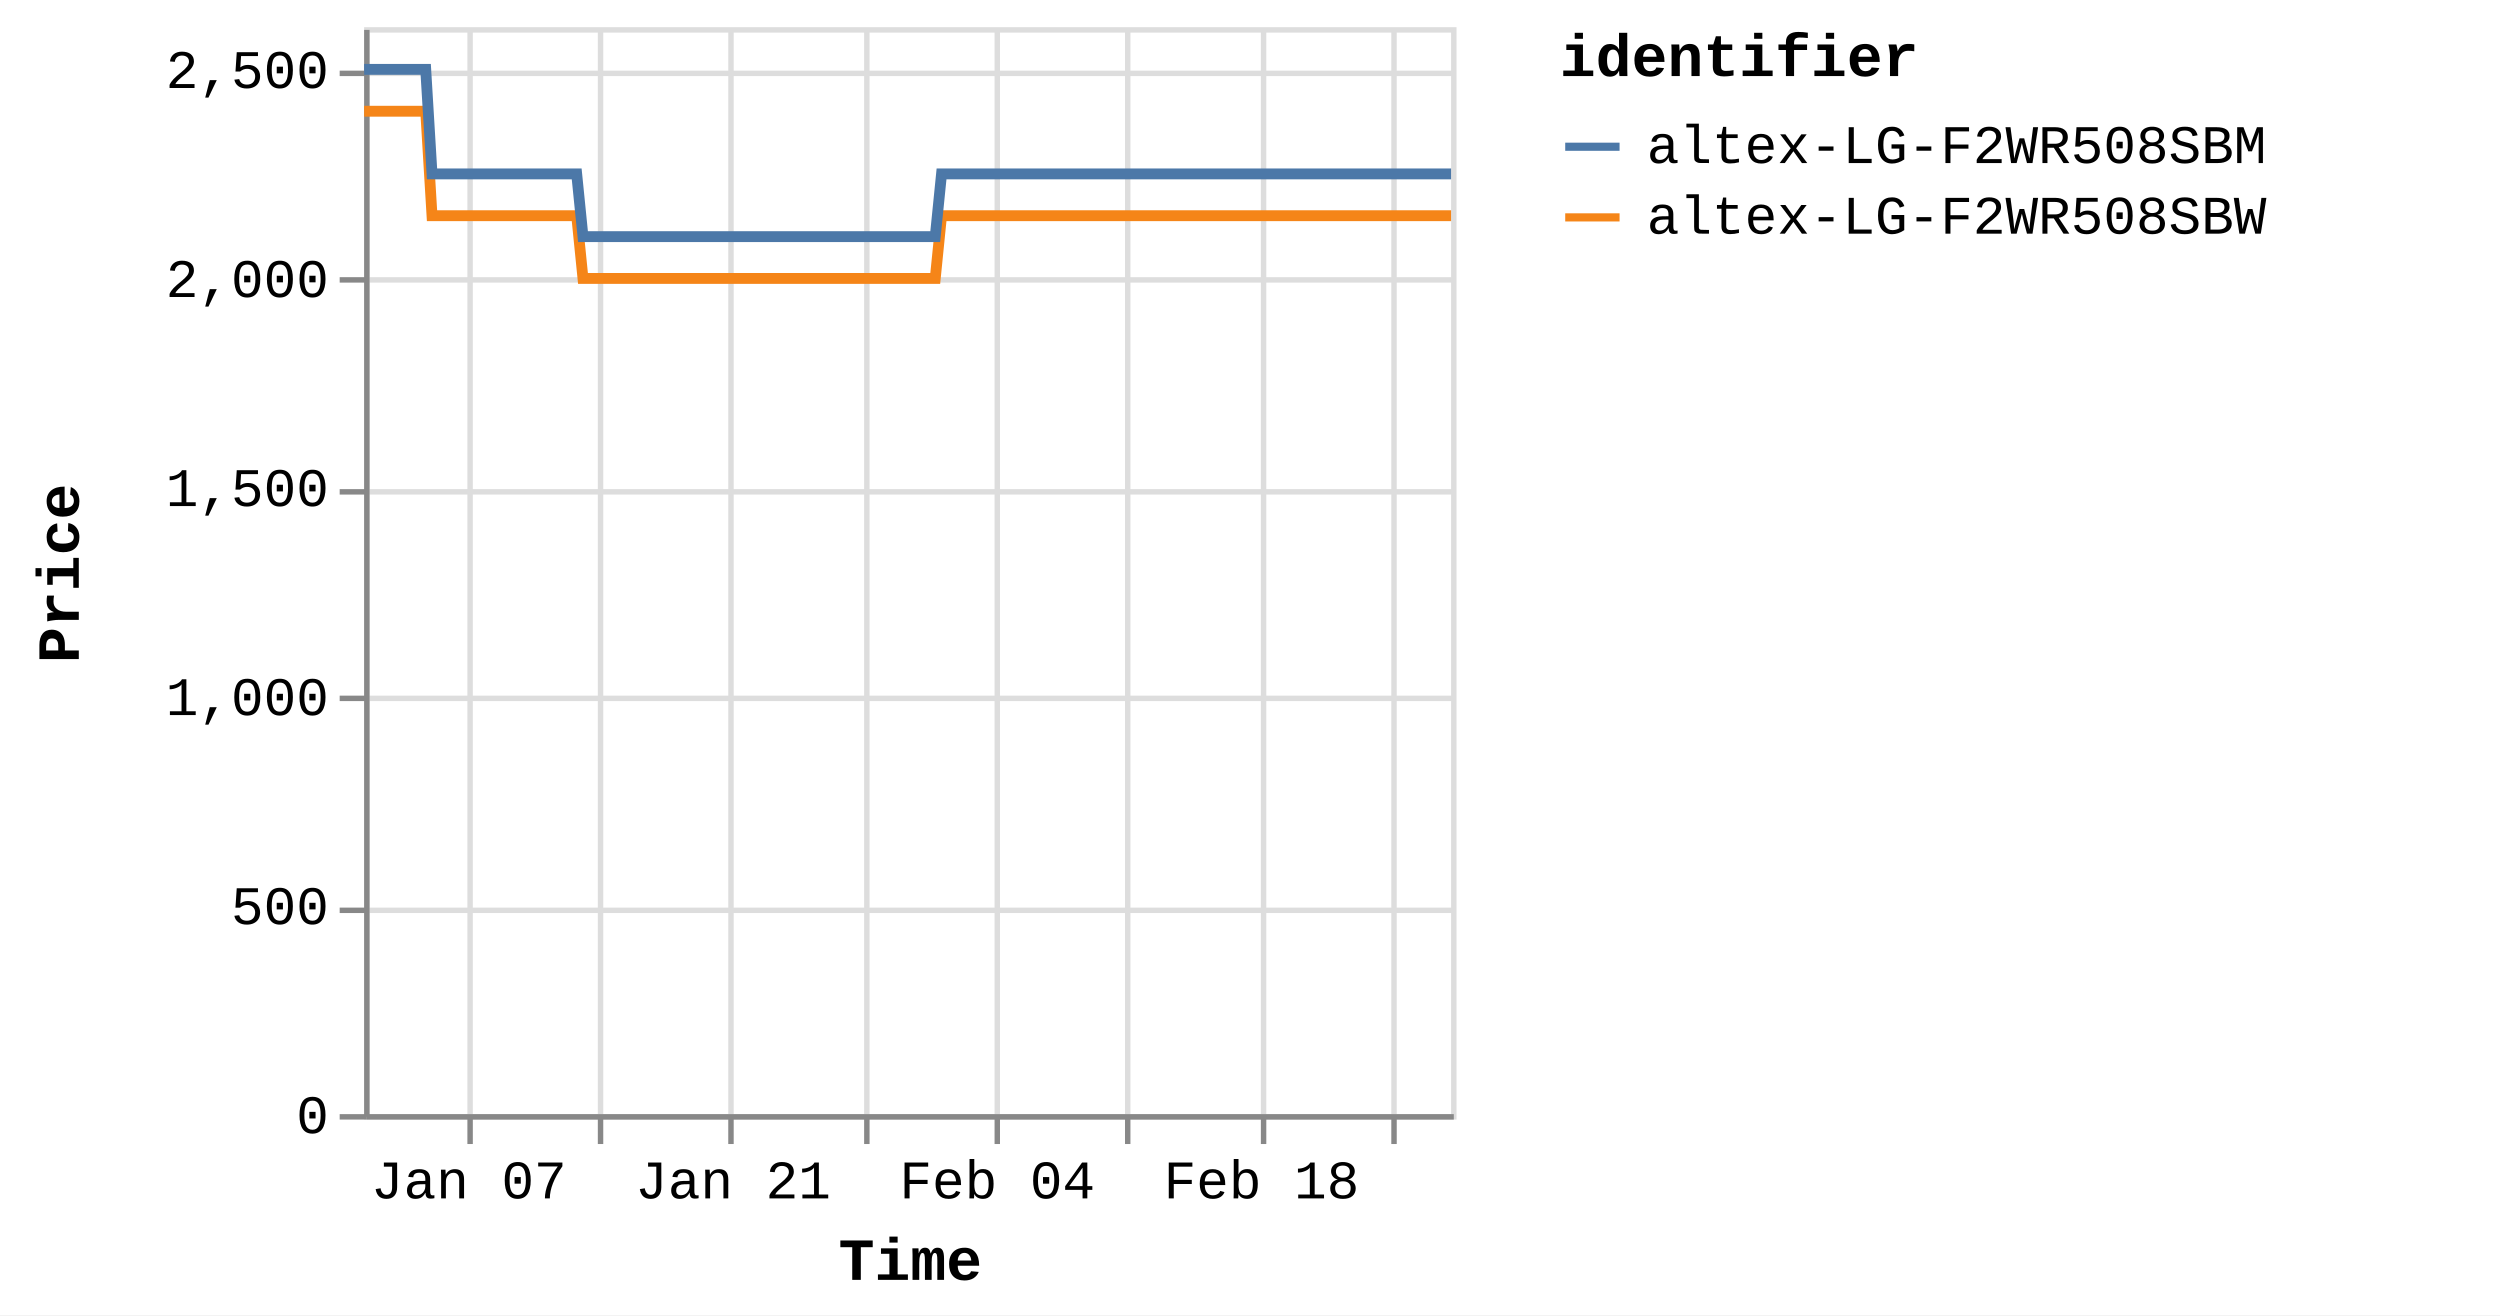
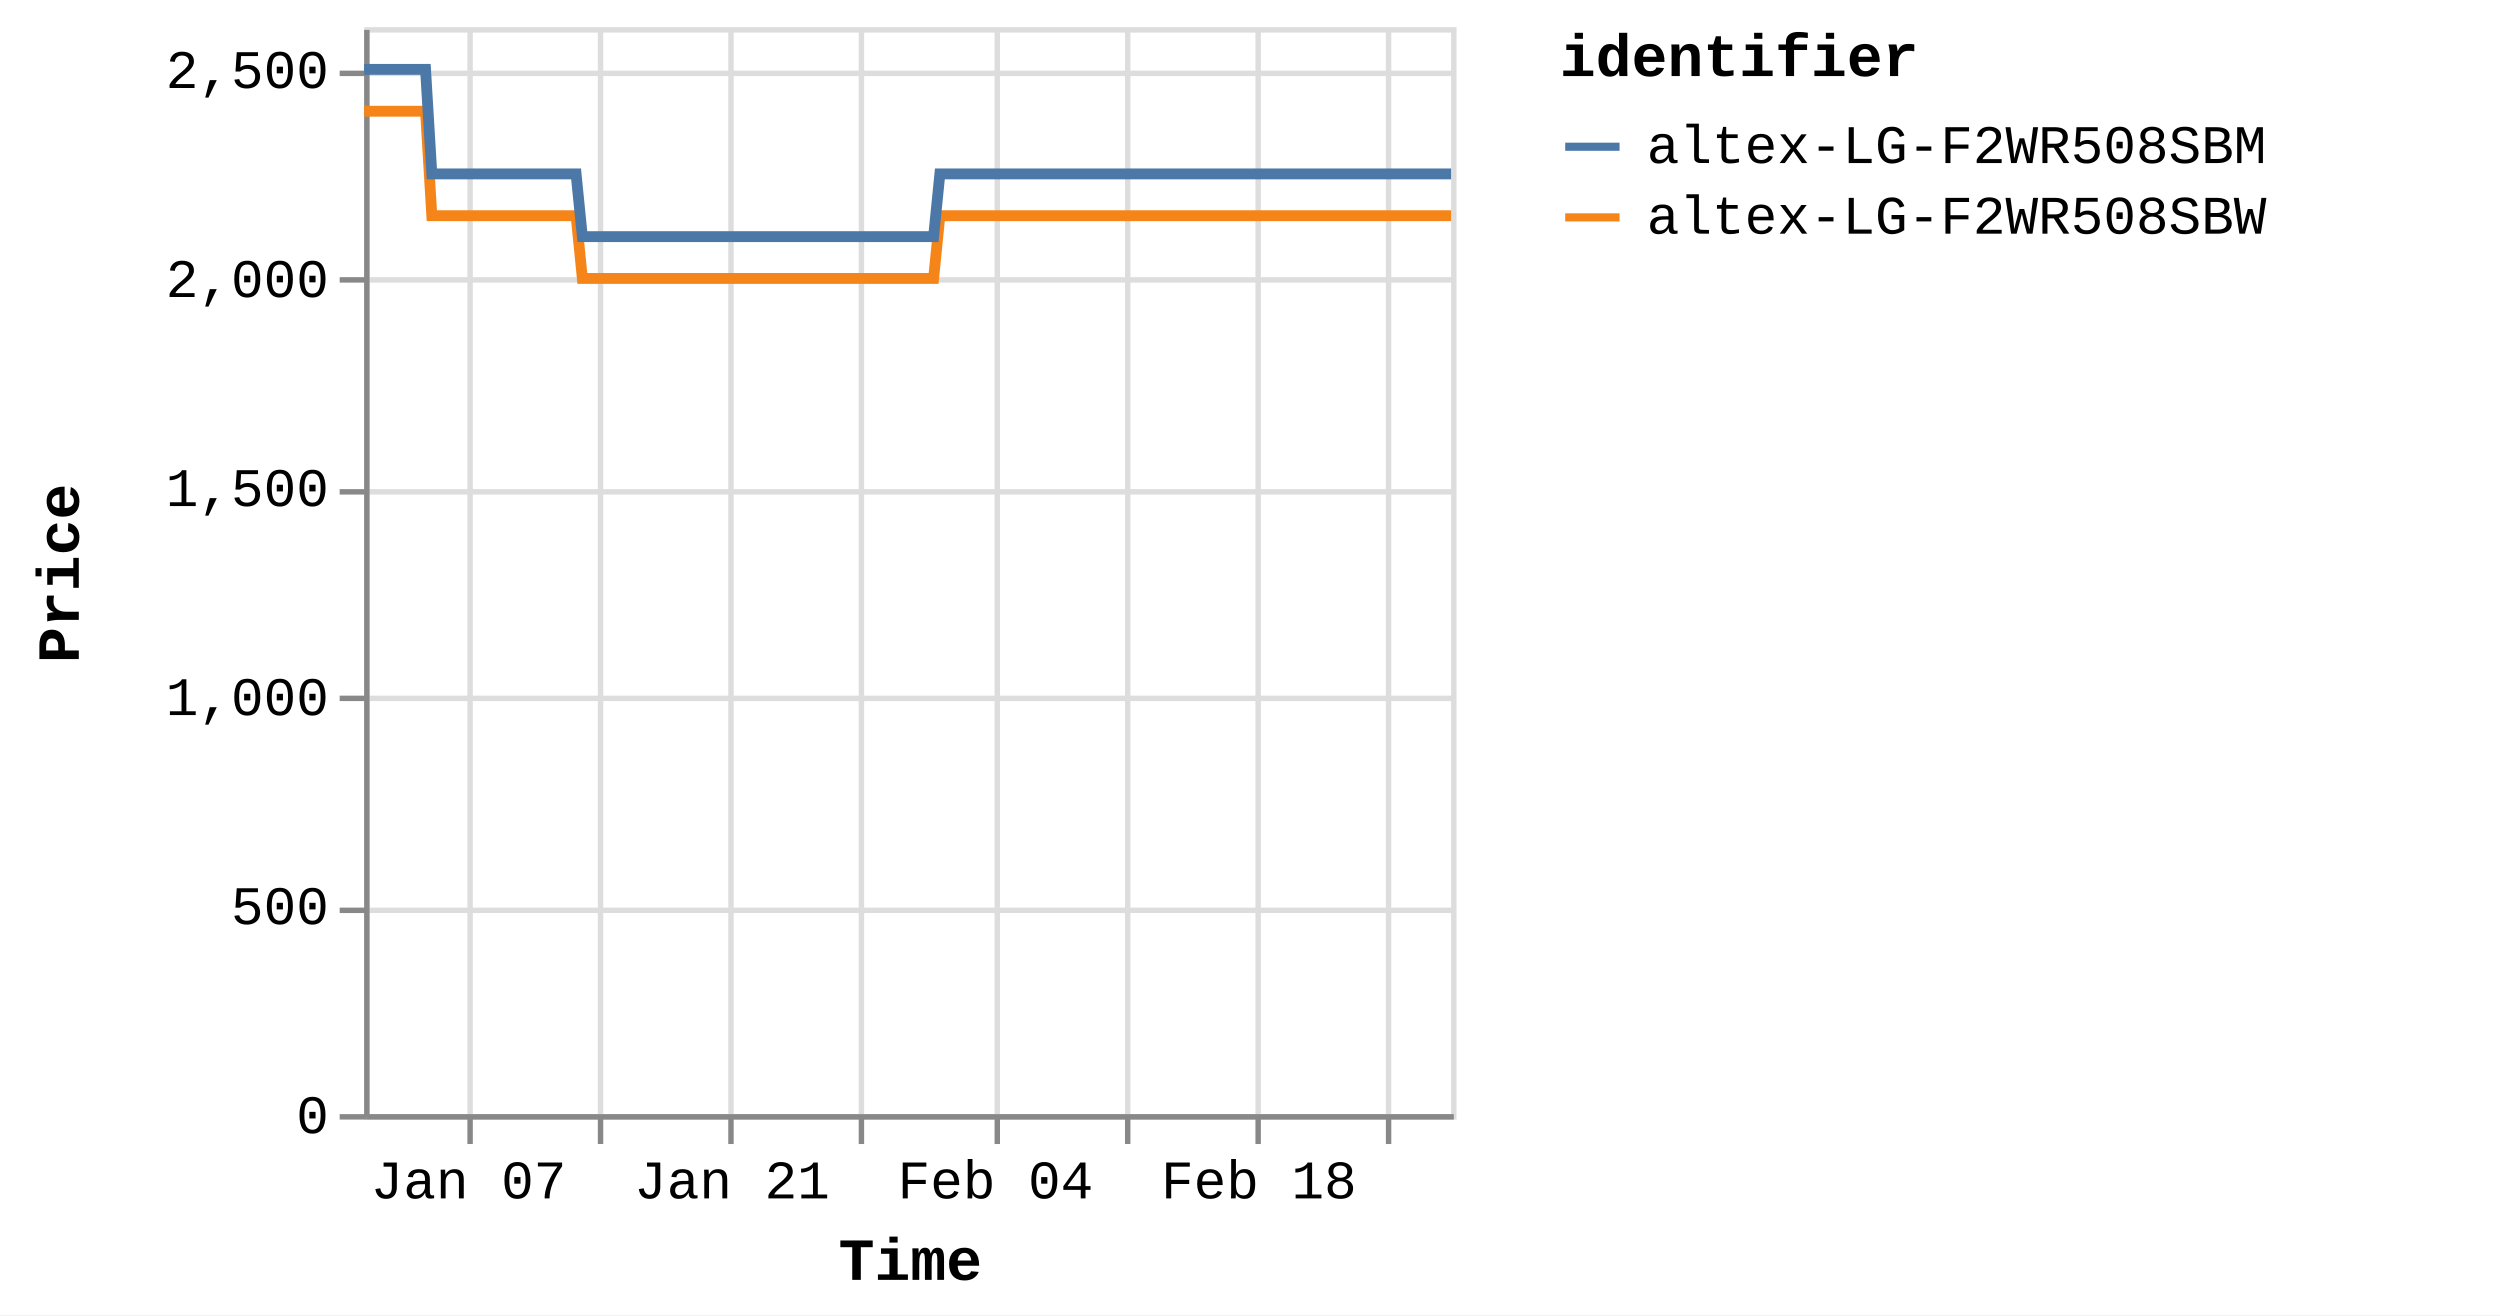
<svg xmlns="http://www.w3.org/2000/svg" version="1.1" class="marks" width="460" height="242" viewBox="0 0 460 242">
  <rect width="460" height="242" fill="white" />
  <g fill="none" stroke-miterlimit="10" transform="translate(67,5)">
    <g class="mark-group role-frame root" role="graphics-object" aria-roledescription="group mark container">
      <g transform="translate(0,0)">
        <path class="background" aria-hidden="true" d="M0.5,0.5h200v200h-200Z" stroke="#ddd" />
        <g>
          <g class="mark-group role-axis" aria-hidden="true">
            <g transform="translate(0.5,200.5)">
              <path class="background" aria-hidden="true" d="M0,0h0v0h0Z" pointer-events="none" />
              <g>
                <g class="mark-rule role-axis-grid" pointer-events="none">
                  <line transform="translate(19,-200)" x2="0" y2="200" stroke="#ddd" stroke-width="1" opacity="1" />
                  <line transform="translate(43,-200)" x2="0" y2="200" stroke="#ddd" stroke-width="1" opacity="1" />
                  <line transform="translate(67,-200)" x2="0" y2="200" stroke="#ddd" stroke-width="1" opacity="1" />
-                   <line transform="translate(92,-200)" x2="0" y2="200" stroke="#ddd" stroke-width="1" opacity="1" />
+                   <line transform="translate(91,-200)" x2="0" y2="200" stroke="#ddd" stroke-width="1" opacity="1" />
                  <line transform="translate(116,-200)" x2="0" y2="200" stroke="#ddd" stroke-width="1" opacity="1" />
                  <line transform="translate(140,-200)" x2="0" y2="200" stroke="#ddd" stroke-width="1" opacity="1" />
-                   <line transform="translate(165,-200)" x2="0" y2="200" stroke="#ddd" stroke-width="1" opacity="1" />
-                   <line transform="translate(189,-200)" x2="0" y2="200" stroke="#ddd" stroke-width="1" opacity="1" />
+                   <line transform="translate(164,-200)" x2="0" y2="200" stroke="#ddd" stroke-width="1" opacity="1" />
+                   <line transform="translate(188,-200)" x2="0" y2="200" stroke="#ddd" stroke-width="1" opacity="1" />
                </g>
              </g>
              <path class="foreground" aria-hidden="true" d="" pointer-events="none" display="none" />
            </g>
          </g>
          <g class="mark-group role-axis" aria-hidden="true">
            <g transform="translate(0.5,0.5)">
              <path class="background" aria-hidden="true" d="M0,0h0v0h0Z" pointer-events="none" />
              <g>
                <g class="mark-rule role-axis-grid" pointer-events="none">
                  <line transform="translate(0,200)" x2="200" y2="0" stroke="#ddd" stroke-width="1" opacity="1" />
                  <line transform="translate(0,162)" x2="200" y2="0" stroke="#ddd" stroke-width="1" opacity="1" />
                  <line transform="translate(0,123)" x2="200" y2="0" stroke="#ddd" stroke-width="1" opacity="1" />
                  <line transform="translate(0,85)" x2="200" y2="0" stroke="#ddd" stroke-width="1" opacity="1" />
                  <line transform="translate(0,46)" x2="200" y2="0" stroke="#ddd" stroke-width="1" opacity="1" />
                  <line transform="translate(0,8)" x2="200" y2="0" stroke="#ddd" stroke-width="1" opacity="1" />
                </g>
              </g>
              <path class="foreground" aria-hidden="true" d="" pointer-events="none" display="none" />
            </g>
          </g>
-           <g class="mark-group role-axis" role="graphics-symbol" aria-roledescription="axis" aria-label="X-axis titled 'Time' for a time scale with values from Monday, 01 January 2024, 2:19:43 PM to Wednesday, 28 February 2024, 4:38:26 AM">
+           <g class="mark-group role-axis" role="graphics-symbol" aria-roledescription="axis" aria-label="X-axis titled 'Time' for a time scale with values from Monday, 01 January 2024, 2:19:43 PM to Wednesday, 28 February 2024, 8:38:23 AM">
            <g transform="translate(0.5,200.5)">
              <path class="background" aria-hidden="true" d="M0,0h0v0h0Z" pointer-events="none" />
              <g>
                <g class="mark-rule role-axis-tick" pointer-events="none">
                  <line transform="translate(19,0)" x2="0" y2="5" stroke="#888" stroke-width="1" opacity="1" />
                  <line transform="translate(43,0)" x2="0" y2="5" stroke="#888" stroke-width="1" opacity="1" />
                  <line transform="translate(67,0)" x2="0" y2="5" stroke="#888" stroke-width="1" opacity="1" />
-                   <line transform="translate(92,0)" x2="0" y2="5" stroke="#888" stroke-width="1" opacity="1" />
+                   <line transform="translate(91,0)" x2="0" y2="5" stroke="#888" stroke-width="1" opacity="1" />
                  <line transform="translate(116,0)" x2="0" y2="5" stroke="#888" stroke-width="1" opacity="1" />
                  <line transform="translate(140,0)" x2="0" y2="5" stroke="#888" stroke-width="1" opacity="1" />
-                   <line transform="translate(165,0)" x2="0" y2="5" stroke="#888" stroke-width="1" opacity="1" />
-                   <line transform="translate(189,0)" x2="0" y2="5" stroke="#888" stroke-width="1" opacity="1" />
+                   <line transform="translate(164,0)" x2="0" y2="5" stroke="#888" stroke-width="1" opacity="1" />
+                   <line transform="translate(188,0)" x2="0" y2="5" stroke="#888" stroke-width="1" opacity="1" />
                </g>
                <g class="mark-text role-axis-label" pointer-events="none">
-                   <text text-anchor="middle" transform="translate(18.76152,15)" font-family="Liberation Mono" font-size="10px" fill="#000" opacity="1">Jan 07</text>
-                   <text text-anchor="middle" transform="translate(43.06862,15)" font-family="Liberation Mono" font-size="10px" fill="#000" opacity="0">Jan 14</text>
-                   <text text-anchor="middle" transform="translate(67.37572,15)" font-family="Liberation Mono" font-size="10px" fill="#000" opacity="1">Jan 21</text>
-                   <text text-anchor="middle" transform="translate(91.68282,15)" font-family="Liberation Mono" font-size="10px" fill="#000" opacity="0">Jan 28</text>
-                   <text text-anchor="middle" transform="translate(115.9899,15)" font-family="Liberation Mono" font-size="10px" fill="#000" opacity="1">Feb 04</text>
-                   <text text-anchor="middle" transform="translate(140.297,15)" font-family="Liberation Mono" font-size="10px" fill="#000" opacity="0">Feb 11</text>
-                   <text text-anchor="middle" transform="translate(164.6041,15)" font-family="Liberation Mono" font-size="10px" fill="#000" opacity="1">Feb 18</text>
-                   <text text-anchor="middle" transform="translate(188.9112,15)" font-family="Liberation Mono" font-size="10px" fill="#000" opacity="0">Feb 25</text>
+                   <text text-anchor="middle" transform="translate(18.70739,15)" font-family="Liberation Mono" font-size="10px" fill="#000" opacity="1">Jan 07</text>
+                   <text text-anchor="middle" transform="translate(42.94437,15)" font-family="Liberation Mono" font-size="10px" fill="#000" opacity="0">Jan 14</text>
+                   <text text-anchor="middle" transform="translate(67.18136,15)" font-family="Liberation Mono" font-size="10px" fill="#000" opacity="1">Jan 21</text>
+                   <text text-anchor="middle" transform="translate(91.41834,15)" font-family="Liberation Mono" font-size="10px" fill="#000" opacity="0">Jan 28</text>
+                   <text text-anchor="middle" transform="translate(115.6553,15)" font-family="Liberation Mono" font-size="10px" fill="#000" opacity="1">Feb 04</text>
+                   <text text-anchor="middle" transform="translate(139.8923,15)" font-family="Liberation Mono" font-size="10px" fill="#000" opacity="0">Feb 11</text>
+                   <text text-anchor="middle" transform="translate(164.1293,15)" font-family="Liberation Mono" font-size="10px" fill="#000" opacity="1">Feb 18</text>
+                   <text text-anchor="middle" transform="translate(188.3663,15)" font-family="Liberation Mono" font-size="10px" fill="#000" opacity="0">Feb 25</text>
                </g>
                <g class="mark-rule role-axis-domain" pointer-events="none">
                  <line transform="translate(0,0)" x2="200" y2="0" stroke="#888" stroke-width="1" opacity="1" />
                </g>
                <g class="mark-text role-axis-title" pointer-events="none">
                  <text text-anchor="middle" transform="translate(100,30)" font-family="Liberation Mono" font-size="11px" font-weight="bold" fill="#000" opacity="1">Time</text>
                </g>
              </g>
              <path class="foreground" aria-hidden="true" d="" pointer-events="none" display="none" />
            </g>
          </g>
          <g class="mark-group role-axis" role="graphics-symbol" aria-roledescription="axis" aria-label="Y-axis titled 'Price' for a linear scale with values from 0 to 2,600">
            <g transform="translate(0.5,0.5)">
              <path class="background" aria-hidden="true" d="M0,0h0v0h0Z" pointer-events="none" />
              <g>
                <g class="mark-rule role-axis-tick" pointer-events="none">
                  <line transform="translate(0,200)" x2="-5" y2="0" stroke="#888" stroke-width="1" opacity="1" />
                  <line transform="translate(0,162)" x2="-5" y2="0" stroke="#888" stroke-width="1" opacity="1" />
                  <line transform="translate(0,123)" x2="-5" y2="0" stroke="#888" stroke-width="1" opacity="1" />
                  <line transform="translate(0,85)" x2="-5" y2="0" stroke="#888" stroke-width="1" opacity="1" />
                  <line transform="translate(0,46)" x2="-5" y2="0" stroke="#888" stroke-width="1" opacity="1" />
                  <line transform="translate(0,8)" x2="-5" y2="0" stroke="#888" stroke-width="1" opacity="1" />
                </g>
                <g class="mark-text role-axis-label" pointer-events="none">
                  <text text-anchor="end" transform="translate(-7,203)" font-family="Liberation Mono" font-size="10px" fill="#000" opacity="1">0</text>
                  <text text-anchor="end" transform="translate(-7,164.5385)" font-family="Liberation Mono" font-size="10px" fill="#000" opacity="1">500</text>
                  <text text-anchor="end" transform="translate(-7,126.0769)" font-family="Liberation Mono" font-size="10px" fill="#000" opacity="1">1,000</text>
                  <text text-anchor="end" transform="translate(-7,87.61538)" font-family="Liberation Mono" font-size="10px" fill="#000" opacity="1">1,500</text>
                  <text text-anchor="end" transform="translate(-7,49.15385)" font-family="Liberation Mono" font-size="10px" fill="#000" opacity="1">2,000</text>
                  <text text-anchor="end" transform="translate(-7,10.69231)" font-family="Liberation Mono" font-size="10px" fill="#000" opacity="1">2,500</text>
                </g>
                <g class="mark-rule role-axis-domain" pointer-events="none">
                  <line transform="translate(0,200)" x2="0" y2="-200" stroke="#888" stroke-width="1" opacity="1" />
                </g>
                <g class="mark-text role-axis-title" pointer-events="none">
                  <text text-anchor="middle" transform="translate(-51,100) rotate(-90) translate(0,-2)" font-family="Liberation Mono" font-size="11px" font-weight="bold" fill="#000" opacity="1">Price</text>
                </g>
              </g>
              <path class="foreground" aria-hidden="true" d="" pointer-events="none" display="none" />
            </g>
          </g>
          <g class="mark-group role-scope pathgroup" role="graphics-object" aria-roledescription="group mark container">
            <g transform="translate(0,0)">
              <path class="background" aria-hidden="true" d="M0,0h200v200h-200Z" />
              <g>
                <g class="mark-line role-mark marks" role="graphics-object" aria-roledescription="line mark container">
-                   <path aria-label="Time: Jan 01, 2024; Price: 2399; identifier: altex-LG-F2WR508SBW" role="graphics-symbol" aria-roledescription="line mark" d="M0,15.462L0.363,15.462L0.913,15.462L2.071,15.462L2.65,15.462L3.259,15.462L3.812,15.462L4.385,15.462L5.544,15.462L6.123,15.462L6.732,15.462L7.285,15.462L7.857,15.462L9.016,15.462L9.596,15.462L10.203,15.462L10.761,15.462L11.331,15.462L12.49,34.692L13.068,34.692L13.676,34.692L14.232,34.692L14.803,34.692L15.962,34.692L16.539,34.692L17.146,34.692L17.702,34.692L18.275,34.692L19.436,34.692L20.012,34.692L20.618,34.692L21.174,34.692L21.748,34.692L22.908,34.692L23.489,34.692L24.097,34.692L24.651,34.692L25.219,34.692L26.382,34.692L26.96,34.692L27.576,34.692L28.125,34.692L28.693,34.692L29.854,34.692L30.433,34.692L31.042,34.692L31.594,34.692L32.165,34.692L33.325,34.692L33.905,34.692L34.515,34.692L35.069,34.692L35.638,34.692L36.797,34.692L37.377,34.692L37.985,34.692L38.54,34.692L39.11,34.692L40.268,46.231L40.846,46.231L41.452,46.231L42.009,46.231L42.582,46.231L43.743,46.231L44.318,46.231L44.924,46.231L45.48,46.231L46.055,46.231L47.216,46.231L47.796,46.231L48.407,46.231L48.959,46.231L49.527,46.231L50.687,46.231L51.269,46.231L51.878,46.231L52.432,46.231L53,46.231L54.16,46.231L54.741,46.231L55.351,46.231L55.904,46.231L56.472,46.231L57.632,46.231L58.211,46.231L58.822,46.231L59.374,46.231L59.946,46.231L61.105,46.231L61.684,46.231L62.294,46.231L62.849,46.231L63.417,46.231L64.577,46.231L65.153,46.231L65.76,46.231L66.318,46.231L66.89,46.231L68.047,46.231L68.626,46.231L69.232,46.231L69.789,46.231L70.362,46.231L71.525,46.231L72.105,46.231L72.716,46.231L73.265,46.231L73.835,46.231L74.995,46.231L75.577,46.231L76.187,46.231L76.74,46.231L77.307,46.231L78.468,46.231L79.048,46.231L79.659,46.231L80.211,46.231L80.78,46.231L81.942,46.231L82.52,46.231L83.131,46.231L83.686,46.231L84.252,46.231L85.411,46.231L85.991,46.231L86.591,46.231L87.147,46.231L87.726,46.231L88.881,46.231L89.462,46.231L90.056,46.231L90.618,46.231L91.196,46.231L92.354,46.231L92.933,46.231L93.53,46.231L94.09,46.231L94.669,46.231L95.827,46.231L96.407,46.231L97.008,46.231L97.564,46.231L98.142,46.231L99.298,46.231L99.877,46.231L100.479,46.231L101.043,46.231L101.613,46.231L102.771,46.231L103.35,46.231L103.953,46.231L104.508,46.231L105.086,46.231L106.243,34.692L106.823,34.692L107.425,34.692L107.98,34.692L108.558,34.692L109.717,34.692L110.295,34.692L110.896,34.692L111.452,34.692L112.031,34.692L113.189,34.692L113.768,34.692L114.364,34.692L114.925,34.692L115.505,34.692L116.664,34.692L117.241,34.692L117.836,34.692L118.397,34.692L118.976,34.692L120.133,34.692L120.714,34.692L121.316,34.692L121.871,34.692L122.448,34.692L123.606,34.692L124.185,34.692L124.788,34.692L125.343,34.692L125.921,34.692L127.078,34.692L127.658,34.692L128.259,34.692L128.818,34.692L129.394,34.692L130.551,34.692L131.131,34.692L131.731,34.692L132.29,34.692L132.866,34.692L134.024,34.692L134.603,34.692L135.202,34.692L135.761,34.692L136.34,34.692L137.495,34.692L138.074,34.692L138.673,34.692L139.232,34.692L139.811,34.692L140.971,34.692L141.548,34.692L142.144,34.692L142.705,34.692L143.283,34.692L144.441,34.692L145.019,34.692L145.624,34.692L146.178,34.692L146.755,34.692L147.912,34.692L148.492,34.692L149.093,34.692L149.658,34.692L150.228,34.692L151.385,34.692L151.965,34.692L152.567,34.692L153.124,34.692L153.7,34.692L155.437,34.692L156.039,34.692L156.595,34.692L157.174,34.692L158.331,34.692L158.91,34.692L159.511,34.692L160.07,34.692L160.645,34.692L161.804,34.692L162.381,34.692L162.978,34.692L163.539,34.692L164.117,34.692L165.276,34.692L165.857,34.692L166.451,34.692L167.012,34.692L167.591,34.692L168.748,34.692L169.329,34.692L169.931,34.692L170.491,34.692L171.062,34.692L172.222,34.692L172.8,34.692L173.399,34.692L173.959,34.692L174.537,34.692L175.692,34.692L176.272,34.692L176.874,34.692L177.432,34.692L178.009,34.692L179.165,34.692L179.743,34.692L180.346,34.692L180.904,34.692L181.481,34.692L182.638,34.692L183.216,34.692L183.816,34.692L184.374,34.692L184.956,34.692L186.11,34.692L186.689,34.692L187.285,34.692L187.846,34.692L188.424,34.692L189.582,34.692L190.162,34.692L190.758,34.692L191.322,34.692L191.897,34.692L193.055,34.692L193.636,34.692L194.236,34.692L194.793,34.692L195.369,34.692L196.527,34.692L197.107,34.692L197.707,34.692L198.266,34.692L198.842,34.692L200,34.692" stroke="#f58518" stroke-width="2" />
+                   <path aria-label="Time: Jan 01, 2024; Price: 2399; identifier: altex-LG-F2WR508SBW" role="graphics-symbol" aria-roledescription="line mark" d="M0,15.462L0.362,15.462L0.911,15.462L2.065,15.462L2.643,15.462L3.249,15.462L3.801,15.462L4.373,15.462L5.528,15.462L6.105,15.462L6.712,15.462L7.264,15.462L7.834,15.462L8.99,15.462L9.568,15.462L10.174,15.462L10.73,15.462L11.298,15.462L12.454,34.692L13.031,34.692L13.637,34.692L14.191,34.692L14.76,34.692L15.916,34.692L16.492,34.692L17.096,34.692L17.651,34.692L18.222,34.692L19.38,34.692L19.954,34.692L20.559,34.692L21.113,34.692L21.685,34.692L22.842,34.692L23.421,34.692L24.028,34.692L24.58,34.692L25.147,34.692L26.306,34.692L26.882,34.692L27.497,34.692L28.043,34.692L28.61,34.692L29.768,34.692L30.345,34.692L30.953,34.692L31.503,34.692L32.072,34.692L33.229,34.692L33.807,34.692L34.416,34.692L34.968,34.692L35.535,34.692L36.691,34.692L37.269,34.692L37.876,34.692L38.429,34.692L38.998,34.692L40.152,46.231L40.728,46.231L41.333,46.231L41.888,46.231L42.459,46.231L43.617,46.231L44.19,46.231L44.795,46.231L45.349,46.231L45.922,46.231L47.08,46.231L47.658,46.231L48.267,46.231L48.818,46.231L49.384,46.231L50.541,46.231L51.121,46.231L51.728,46.231L52.281,46.231L52.847,46.231L54.004,46.231L54.583,46.231L55.191,46.231L55.742,46.231L56.309,46.231L57.465,46.231L58.043,46.231L58.652,46.231L59.203,46.231L59.773,46.231L60.929,46.231L61.506,46.231L62.115,46.231L62.668,46.231L63.234,46.231L64.391,46.231L64.965,46.231L65.57,46.231L66.127,46.231L66.697,46.231L67.851,46.231L68.428,46.231L69.033,46.231L69.587,46.231L70.159,46.231L71.319,46.231L71.897,46.231L72.506,46.231L73.054,46.231L73.622,46.231L74.779,46.231L75.359,46.231L75.967,46.231L76.519,46.231L77.084,46.231L78.242,46.231L78.82,46.231L79.429,46.231L79.98,46.231L80.547,46.231L81.706,46.231L82.282,46.231L82.892,46.231L83.445,46.231L84.009,46.231L85.164,46.231L85.743,46.231L86.342,46.231L86.895,46.231L87.473,46.231L88.625,46.231L89.204,46.231L89.796,46.231L90.356,46.231L90.932,46.231L92.088,46.231L92.665,46.231L93.26,46.231L93.819,46.231L94.396,46.231L95.55,46.231L96.129,46.231L96.728,46.231L97.282,46.231L97.859,46.231L99.012,46.231L99.589,46.231L100.189,46.231L100.752,46.231L101.32,46.231L102.474,46.231L103.052,46.231L103.653,46.231L104.206,46.231L104.783,46.231L105.937,34.692L106.515,34.692L107.116,34.692L107.668,34.692L108.245,34.692L109.401,34.692L109.977,34.692L110.577,34.692L111.13,34.692L111.708,34.692L112.862,34.692L113.44,34.692L114.034,34.692L114.593,34.692L115.172,34.692L116.328,34.692L116.903,34.692L117.497,34.692L118.055,34.692L118.632,34.692L119.787,34.692L120.366,34.692L120.966,34.692L121.519,34.692L122.095,34.692L123.249,34.692L123.826,34.692L124.428,34.692L124.982,34.692L125.558,34.692L126.712,34.692L127.29,34.692L127.889,34.692L128.447,34.692L129.02,34.692L130.174,34.692L130.753,34.692L131.351,34.692L131.908,34.692L132.482,34.692L133.637,34.692L134.215,34.692L134.812,34.692L135.369,34.692L135.947,34.692L137.099,34.692L137.676,34.692L138.273,34.692L138.83,34.692L139.408,34.692L140.564,34.692L141.139,34.692L141.734,34.692L142.293,34.692L142.87,34.692L144.025,34.692L144.601,34.692L145.204,34.692L145.756,34.692L146.332,34.692L147.485,34.692L148.063,34.692L148.663,34.692L149.226,34.692L149.795,34.692L150.949,34.692L151.526,34.692L152.127,34.692L152.682,34.692L153.256,34.692L154.988,34.692L155.588,34.692L156.143,34.692L156.72,34.692L157.874,34.692L158.451,34.692L159.051,34.692L159.608,34.692L160.182,34.692L161.338,34.692L161.913,34.692L162.508,34.692L163.067,34.692L163.644,34.692L164.799,34.692L165.378,34.692L165.971,34.692L166.53,34.692L167.107,34.692L168.261,34.692L168.84,34.692L169.441,34.692L169.999,34.692L170.569,34.692L171.725,34.692L172.301,34.692L172.899,34.692L173.457,34.692L174.033,34.692L175.186,34.692L175.763,34.692L176.364,34.692L176.92,34.692L177.495,34.692L178.649,34.692L179.225,34.692L179.826,34.692L180.382,34.692L180.957,34.692L182.111,34.692L182.688,34.692L183.286,34.692L183.842,34.692L184.422,34.692L185.573,34.692L186.15,34.692L186.744,34.692L187.304,34.692L187.88,34.692L189.035,34.692L189.614,34.692L190.207,34.692L190.77,34.692L191.343,34.692L192.498,34.692L193.077,34.692L193.676,34.692L194.231,34.692L194.806,34.692L195.96,34.692L196.538,34.692L197.137,34.692L197.694,34.692L198.268,34.692L199.423,34.692L200,34.692" stroke="#f58518" stroke-width="2" />
                </g>
              </g>
              <path class="foreground" aria-hidden="true" d="" display="none" />
            </g>
            <g transform="translate(0,0)">
              <path class="background" aria-hidden="true" d="M0,0h200v200h-200Z" />
              <g>
                <g class="mark-line role-mark marks" role="graphics-object" aria-roledescription="line mark container">
-                   <path aria-label="Time: Jan 01, 2024; Price: 2499; identifier: altex-LG-F2WR508SBM" role="graphics-symbol" aria-roledescription="line mark" d="M0,7.769L0.364,7.769L0.914,7.769L2.071,7.769L2.65,7.769L3.259,7.769L3.812,7.769L4.385,7.769L5.544,7.769L6.123,7.769L6.732,7.769L7.285,7.769L7.857,7.769L9.016,7.769L9.596,7.769L10.203,7.769L10.761,7.769L11.332,7.769L12.49,27L13.068,27L13.676,27L14.232,27L14.803,27L15.962,27L16.54,27L17.146,27L17.702,27L18.275,27L19.436,27L20.012,27L20.618,27L21.174,27L21.748,27L22.909,27L23.489,27L24.098,27L24.651,27L25.22,27L26.382,27L26.96,27L27.576,27L28.125,27L28.693,27L29.854,27L30.433,27L31.042,27L31.594,27L32.165,27L33.326,27L33.905,27L34.516,27L35.069,27L35.638,27L36.798,27L37.377,27L37.985,27L38.54,27L39.11,27L40.268,38.538L40.846,38.538L41.453,38.538L42.009,38.538L42.582,38.538L43.743,38.538L44.319,38.538L44.925,38.538L45.48,38.538L46.055,38.538L47.216,38.538L47.796,38.538L48.407,38.538L48.959,38.538L49.527,38.538L50.687,38.538L51.269,38.538L51.878,38.538L52.433,38.538L53,38.538L54.16,38.538L54.741,38.538L55.351,38.538L55.904,38.538L56.472,38.538L57.632,38.538L58.211,38.538L58.822,38.538L59.374,38.538L59.946,38.538L61.105,38.538L61.684,38.538L62.294,38.538L62.849,38.538L63.417,38.538L64.577,38.538L65.153,38.538L65.76,38.538L66.319,38.538L66.89,38.538L68.047,38.538L68.626,38.538L69.232,38.538L69.789,38.538L70.362,38.538L71.525,38.538L72.105,38.538L72.716,38.538L73.265,38.538L73.835,38.538L74.995,38.538L75.577,38.538L76.187,38.538L76.741,38.538L77.307,38.538L78.469,38.538L79.049,38.538L79.659,38.538L80.212,38.538L80.78,38.538L81.942,38.538L82.52,38.538L83.131,38.538L83.686,38.538L84.252,38.538L85.411,38.538L85.991,38.538L86.592,38.538L87.147,38.538L87.726,38.538L88.881,38.538L89.462,38.538L90.056,38.538L90.618,38.538L91.196,38.538L92.355,38.538L92.933,38.538L93.53,38.538L94.091,38.538L94.669,38.538L95.827,38.538L96.407,38.538L97.008,38.538L97.564,38.538L98.142,38.538L99.298,38.538L99.878,38.538L100.479,38.538L101.043,38.538L101.613,38.538L102.771,38.538L103.35,38.538L103.953,38.538L104.508,38.538L105.086,38.538L106.244,27L106.823,27L107.425,27L107.98,27L108.558,27L109.717,27L110.295,27L110.897,27L111.452,27L112.031,27L113.189,27L113.768,27L114.364,27L114.925,27L115.506,27L116.664,27L117.241,27L117.837,27L118.397,27L118.976,27L120.134,27L120.714,27L121.317,27L121.871,27L122.448,27L123.606,27L124.185,27L124.788,27L125.343,27L125.921,27L127.078,27L127.658,27L128.259,27L128.819,27L129.394,27L130.551,27L131.131,27L131.731,27L132.29,27L132.866,27L134.024,27L134.603,27L135.202,27L135.761,27L136.34,27L137.496,27L138.074,27L138.673,27L139.232,27L139.811,27L140.971,27L141.548,27L142.144,27L142.705,27L143.283,27L144.441,27L145.019,27L145.625,27L146.178,27L146.755,27L147.912,27L148.492,27L149.093,27L149.658,27L150.228,27L151.386,27L151.965,27L152.567,27L153.124,27L153.7,27L155.437,27L156.039,27L156.595,27L157.174,27L158.331,27L158.91,27L159.511,27L160.07,27L160.646,27L161.804,27L162.381,27L162.978,27L163.539,27L164.118,27L165.276,27L165.857,27L166.451,27L167.012,27L167.591,27L168.748,27L169.329,27L169.931,27L170.491,27L171.062,27L172.222,27L172.8,27L173.4,27L173.959,27L174.537,27L175.693,27L176.272,27L176.874,27L177.432,27L178.009,27L179.165,27L179.744,27L180.346,27L180.904,27L181.481,27L182.638,27L183.216,27L183.816,27L184.374,27L184.956,27L186.11,27L186.689,27L187.285,27L187.846,27L188.424,27L189.582,27L190.162,27L190.758,27L191.322,27L191.897,27L193.055,27L193.636,27L194.236,27L194.793,27L195.369,27L196.527,27L197.107,27L197.707,27L198.266,27L198.842,27L200,27" stroke="#4c78a8" stroke-width="2" />
+                   <path aria-label="Time: Jan 01, 2024; Price: 2499; identifier: altex-LG-F2WR508SBM" role="graphics-symbol" aria-roledescription="line mark" d="M0,7.769L0.363,7.769L0.911,7.769L2.065,7.769L2.643,7.769L3.249,7.769L3.801,7.769L4.373,7.769L5.528,7.769L6.105,7.769L6.712,7.769L7.264,7.769L7.835,7.769L8.99,7.769L9.568,7.769L10.174,7.769L10.73,7.769L11.299,7.769L12.454,27L13.031,27L13.637,27L14.191,27L14.76,27L15.916,27L16.492,27L17.097,27L17.651,27L18.222,27L19.38,27L19.954,27L20.559,27L21.113,27L21.685,27L22.842,27L23.421,27L24.028,27L24.58,27L25.147,27L26.306,27L26.882,27L27.497,27L28.044,27L28.61,27L29.768,27L30.345,27L30.953,27L31.503,27L32.072,27L33.229,27L33.807,27L34.416,27L34.968,27L35.535,27L36.691,27L37.269,27L37.876,27L38.429,27L38.998,27L40.152,38.538L40.728,38.538L41.333,38.538L41.888,38.538L42.459,38.538L43.617,38.538L44.191,38.538L44.795,38.538L45.349,38.538L45.922,38.538L47.08,38.538L47.658,38.538L48.267,38.538L48.818,38.538L49.384,38.538L50.541,38.538L51.121,38.538L51.728,38.538L52.282,38.538L52.847,38.538L54.004,38.538L54.583,38.538L55.191,38.538L55.743,38.538L56.309,38.538L57.466,38.538L58.043,38.538L58.652,38.538L59.203,38.538L59.773,38.538L60.929,38.538L61.506,38.538L62.115,38.538L62.668,38.538L63.234,38.538L64.391,38.538L64.965,38.538L65.571,38.538L66.127,38.538L66.697,38.538L67.851,38.538L68.428,38.538L69.033,38.538L69.588,38.538L70.159,38.538L71.319,38.538L71.897,38.538L72.506,38.538L73.054,38.538L73.622,38.538L74.779,38.538L75.359,38.538L75.967,38.538L76.52,38.538L77.084,38.538L78.242,38.538L78.821,38.538L79.429,38.538L79.98,38.538L80.547,38.538L81.706,38.538L82.282,38.538L82.892,38.538L83.445,38.538L84.009,38.538L85.165,38.538L85.743,38.538L86.342,38.538L86.896,38.538L87.473,38.538L88.625,38.538L89.204,38.538L89.796,38.538L90.356,38.538L90.933,38.538L92.088,38.538L92.665,38.538L93.26,38.538L93.819,38.538L94.396,38.538L95.55,38.538L96.129,38.538L96.728,38.538L97.283,38.538L97.859,38.538L99.012,38.538L99.589,38.538L100.189,38.538L100.752,38.538L101.32,38.538L102.474,38.538L103.052,38.538L103.653,38.538L104.206,38.538L104.783,38.538L105.937,27L106.515,27L107.116,27L107.668,27L108.245,27L109.401,27L109.977,27L110.577,27L111.13,27L111.708,27L112.862,27L113.44,27L114.034,27L114.593,27L115.172,27L116.328,27L116.903,27L117.497,27L118.055,27L118.632,27L119.787,27L120.366,27L120.967,27L121.519,27L122.095,27L123.249,27L123.827,27L124.428,27L124.982,27L125.558,27L126.712,27L127.29,27L127.889,27L128.447,27L129.02,27L130.174,27L130.753,27L131.351,27L131.908,27L132.482,27L133.637,27L134.215,27L134.812,27L135.369,27L135.947,27L137.099,27L137.676,27L138.273,27L138.83,27L139.408,27L140.564,27L141.139,27L141.734,27L142.293,27L142.87,27L144.025,27L144.601,27L145.204,27L145.757,27L146.332,27L147.486,27L148.064,27L148.663,27L149.226,27L149.795,27L150.949,27L151.526,27L152.127,27L152.682,27L153.256,27L154.988,27L155.589,27L156.144,27L156.72,27L157.874,27L158.451,27L159.051,27L159.608,27L160.182,27L161.338,27L161.913,27L162.508,27L163.067,27L163.644,27L164.799,27L165.379,27L165.971,27L166.53,27L167.107,27L168.261,27L168.84,27L169.441,27L169.999,27L170.569,27L171.725,27L172.301,27L172.899,27L173.457,27L174.033,27L175.186,27L175.764,27L176.364,27L176.92,27L177.495,27L178.649,27L179.225,27L179.826,27L180.382,27L180.957,27L182.111,27L182.688,27L183.286,27L183.842,27L184.422,27L185.573,27L186.15,27L186.745,27L187.304,27L187.88,27L189.035,27L189.614,27L190.207,27L190.77,27L191.343,27L192.498,27L193.077,27L193.676,27L194.231,27L194.806,27L195.96,27L196.538,27L197.137,27L197.694,27L198.269,27L199.423,27L200,27" stroke="#4c78a8" stroke-width="2" />
                </g>
              </g>
              <path class="foreground" aria-hidden="true" d="" display="none" />
            </g>
          </g>
          <g class="mark-group role-legend" role="graphics-symbol" aria-roledescription="legend" aria-label="Symbol legend titled 'identifier' for stroke color with 2 values: altex-LG-F2WR508SBM, altex-LG-F2WR508SBW">
            <g transform="translate(220,0)">
              <path class="background" aria-hidden="true" d="M0,0h168v40h-168Z" pointer-events="none" />
              <g>
                <g class="mark-group role-legend-entry">
                  <g transform="translate(0,16)">
                    <path class="background" aria-hidden="true" d="M0,0h0v0h0Z" pointer-events="none" />
                    <g>
                      <g class="mark-group role-scope" role="graphics-object" aria-roledescription="group mark container">
                        <g transform="translate(0,0)">
                          <path class="background" aria-hidden="true" d="M0,0h168v11h-168Z" pointer-events="none" opacity="1" />
                          <g>
                            <g class="mark-symbol role-legend-symbol" pointer-events="none">
                              <path transform="translate(6,6)" d="M-5,0L5,0" stroke="#4c78a8" stroke-width="1.5" opacity="1" />
                            </g>
                            <g class="mark-text role-legend-label" pointer-events="none">
                              <text text-anchor="start" transform="translate(16,9)" font-family="Liberation Mono" font-size="10px" fill="#000" opacity="1">altex-LG-F2WR508SBM</text>
                            </g>
                          </g>
                          <path class="foreground" aria-hidden="true" d="" pointer-events="none" display="none" />
                        </g>
                        <g transform="translate(0,13)">
                          <path class="background" aria-hidden="true" d="M0,0h168v11h-168Z" pointer-events="none" opacity="1" />
                          <g>
                            <g class="mark-symbol role-legend-symbol" pointer-events="none">
                              <path transform="translate(6,6)" d="M-5,0L5,0" stroke="#f58518" stroke-width="1.5" opacity="1" />
                            </g>
                            <g class="mark-text role-legend-label" pointer-events="none">
                              <text text-anchor="start" transform="translate(16,9)" font-family="Liberation Mono" font-size="10px" fill="#000" opacity="1">altex-LG-F2WR508SBW</text>
                            </g>
                          </g>
                          <path class="foreground" aria-hidden="true" d="" pointer-events="none" display="none" />
                        </g>
                      </g>
                    </g>
                    <path class="foreground" aria-hidden="true" d="" pointer-events="none" display="none" />
                  </g>
                </g>
                <g class="mark-text role-legend-title" pointer-events="none">
                  <text text-anchor="start" transform="translate(0,9)" font-family="Liberation Mono" font-size="11px" font-weight="bold" fill="#000" opacity="1">identifier</text>
                </g>
              </g>
              <path class="foreground" aria-hidden="true" d="" pointer-events="none" display="none" />
            </g>
          </g>
        </g>
        <path class="foreground" aria-hidden="true" d="" display="none" />
      </g>
    </g>
  </g>
</svg>
